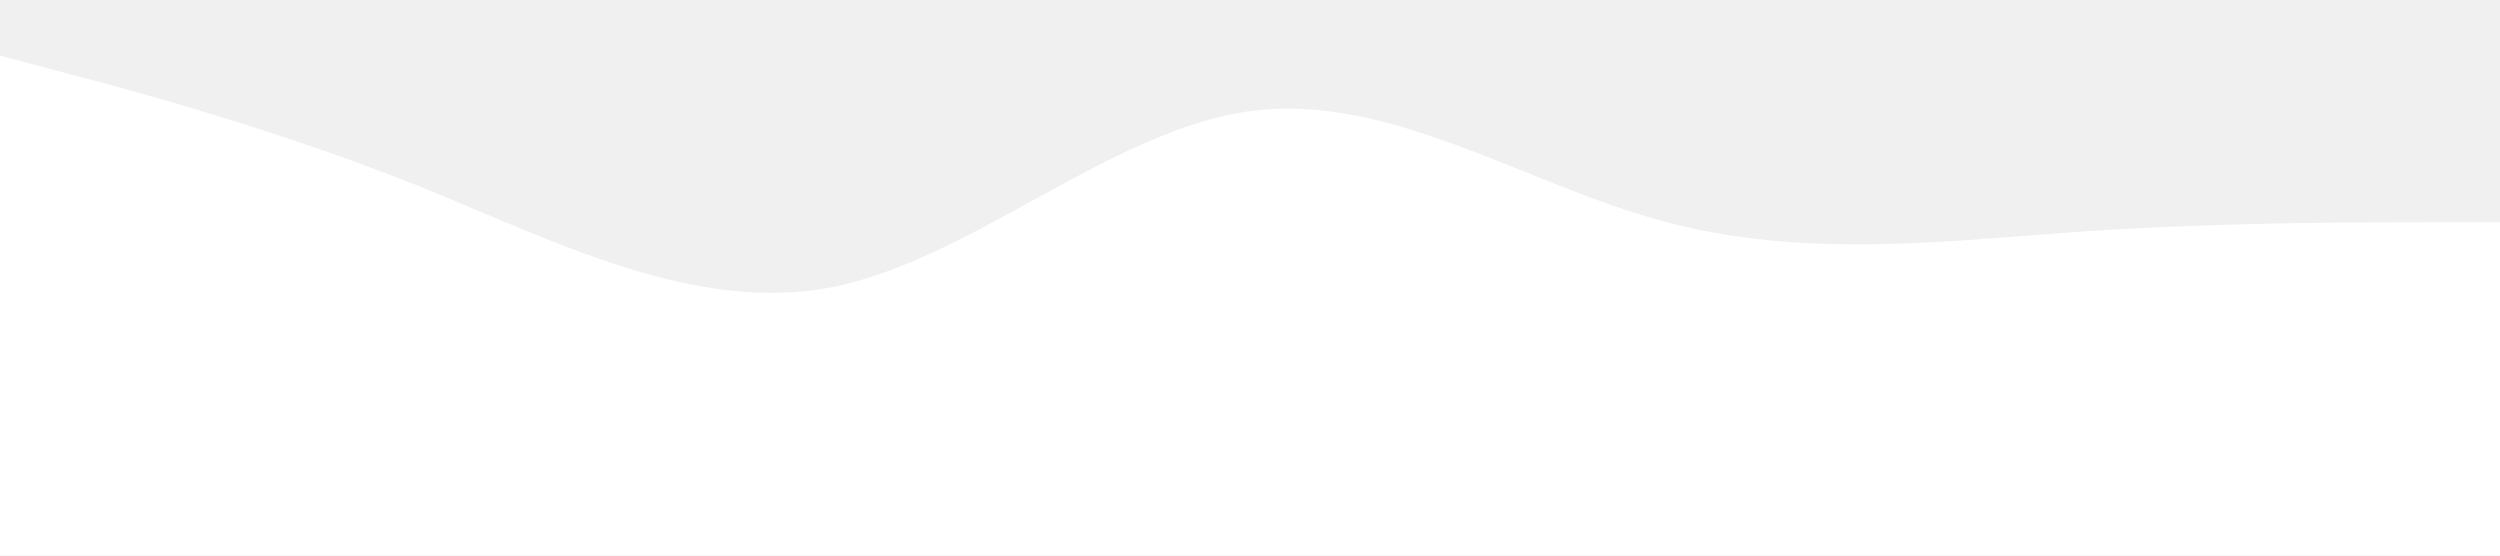
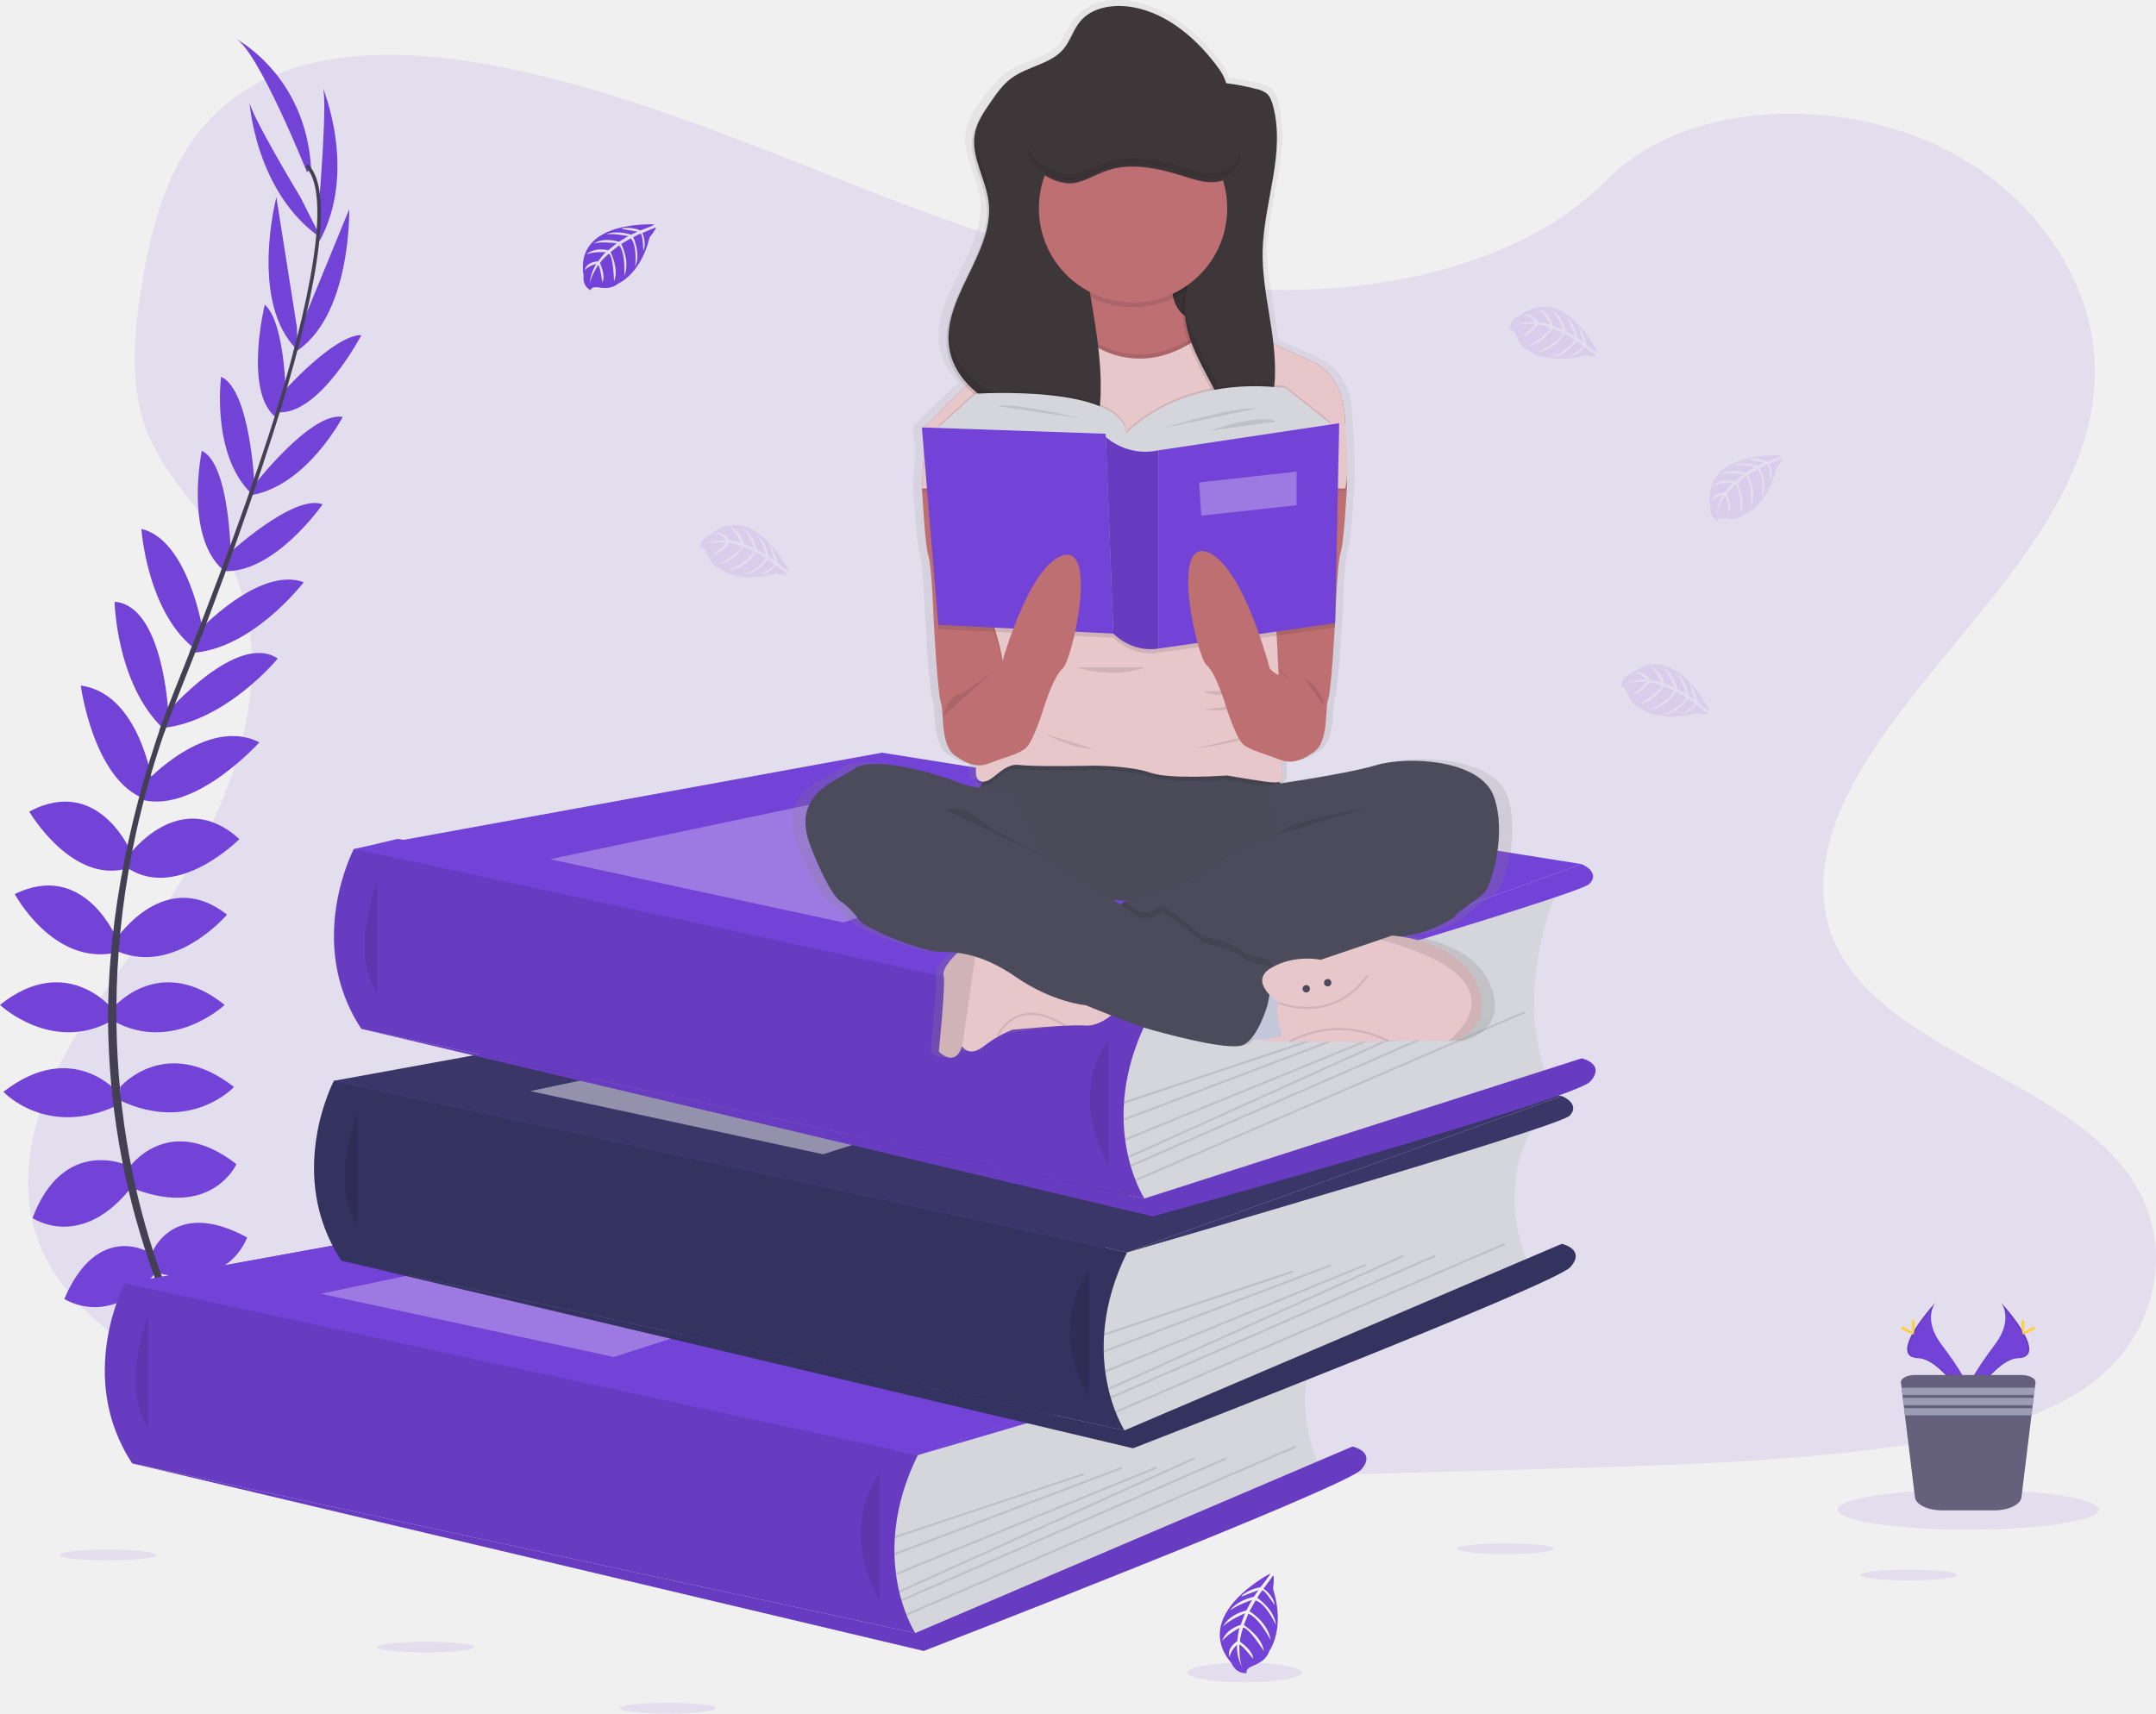
- <svg xmlns="http://www.w3.org/2000/svg" viewBox="0 0 1440 320">
-   <path fill="#fff" fill-opacity="1" d="M0,32L40,42.7C80,53,160,75,240,106.7C320,139,400,181,480,165.3C560,149,640,75,720,64C800,53,880,107,960,128C1040,149,1120,139,1200,133.3C1280,128,1360,128,1400,128L1440,128L1440,320L1400,320C1360,320,1280,320,1200,320C1120,320,1040,320,960,320C880,320,800,320,720,320C640,320,560,320,480,320C400,320,320,320,240,320C160,320,80,320,40,320L0,320Z" />
+ <svg xmlns="http://www.w3.org/2000/svg" id="2cf41747-0c0c-4d70-aad4-093c093adad4" data-name="Layer 1" width="1022.84" height="813.16" viewBox="0 0 1022.84 813.16">
+   <defs>
+     <linearGradient id="3cf802be-0480-4c68-848a-073112220499" x1="635.22" y1="545.34" x2="635.22" y2="43.42" gradientUnits="userSpaceOnUse">
+       <stop offset="0" stop-color="gray" stop-opacity="0.25" />
+       <stop offset="0.54" stop-color="gray" stop-opacity="0.12" />
+       <stop offset="1" stop-color="gray" stop-opacity="0.1" />
+     </linearGradient>
+   </defs>
+   <path d="M688.44,180.84c-64.72-2.25-126.37-23.14-185.23-46S386.05,86.65,322.88,74.54c-40.63-7.79-87.1-8.89-119.83,12.89-31.51,21-41.69,57.15-47.16,90.73-4.12,25.26-6.54,51.84,4.75,75.49,7.83,16.42,21.74,30.22,31.35,46,33.47,54.72,9.82,122.2-26.45,175.63-17,25.07-36.75,49-49.87,75.66s-19.2,57.25-7.72,84.47c11.39,27,38.52,47.24,67.9,61.49,59.69,28.95,130,37.23,198.61,41.92,151.83,10.39,304.46,5.89,456.69,1.39,56.34-1.67,112.92-3.36,168.34-12.07,30.78-4.84,62.55-12.51,84.9-31.05,28.36-23.53,35.39-63.38,16.39-92.88-31.89-49.49-120-61.78-142.32-114.9-12.26-29.23.34-61.79,18.16-88.91,38.24-58.16,102.33-109.19,105.71-175.67,2.32-45.67-28.5-91.39-76.14-113C956.26,89,887,91.88,850.18,129.37,812.24,168,745.58,182.82,688.44,180.84Z" transform="translate(-88.58 -43.42)" fill="#7342d6" opacity="0.1" />
+   <polygon points="435.45 690.5 93.17 688.83 59.16 609.06 179.42 600.33 158.46 512.87 396.32 482.04 168.55 402.86 188.67 398.08 554.92 457.83 534.75 594.32 505.92 669.33 435.45 690.5" fill="#7342d6" />
+   <path d="M187,698.84s21-3.36,33.6,11.48c0,0-9.24,7.28-29.12-2.8Z" transform="translate(-88.58 -43.42)" fill="#7342d6" />
+   <path d="M184.8,698.51S171.4,715,178,733.36c0,0,10.92-4.37,12.11-26.63Z" transform="translate(-88.58 -43.42)" fill="#7342d6" />
+   <path d="M172.76,671.4s8.4-15.41,42,6.16c0,0-4.48,10.36-19.32,9.52S176.68,679.52,172.76,671.4Z" transform="translate(-88.58 -43.42)" fill="#7342d6" />
+   <path d="M170.59,670.29s-17.43-2-19.12,37.9c0,0,11.05,2.29,18.9-10.33S175,678.16,170.59,670.29Z" transform="translate(-88.58 -43.42)" fill="#7342d6" />
+   <path d="M160.44,638.46s9.8-27.16,45.36-7.84c0,0-8.12,24.92-41.72,17.08Z" transform="translate(-88.58 -43.42)" fill="#7342d6" />
+   <path d="M149.52,597.86s18.48-27.44,51.24-2c0,0-11.48,25.76-48.44,11.76Z" transform="translate(-88.58 -43.42)" fill="#7342d6" />
+   <path d="M145.6,559.22s21.56-25.21,54,0c0,0-20.44,22.12-54,6.44Z" transform="translate(-88.58 -43.42)" fill="#7342d6" />
+   <path d="M142.24,521.69s21.84-26.32,52.92-1.4c0,0-24.64,23.24-52.92,7.56Z" transform="translate(-88.58 -43.42)" fill="#7342d6" />
+   <path d="M144.2,488.37s23-33.88,52.08-10.92c0,0-24.64,29.12-52.08,17.36Z" transform="translate(-88.58 -43.42)" fill="#7342d6" />
+   <path d="M149.52,449.45s24.36-33.6,52.64-7.84c0,0-28.84,29.12-52.64,14Z" transform="translate(-88.58 -43.42)" fill="#7342d6" />
+   <path d="M157.64,414.66s28.84-31.58,54-19c0,0-30.05,33.54-55.26,27.38Z" transform="translate(-88.58 -43.42)" fill="#7342d6" />
+   <path d="M167.72,381.68S201,343,220.36,355.92c0,0-24.52,30-55,33Z" transform="translate(-88.58 -43.42)" fill="#7342d6" />
+   <path d="M182.27,343.43s29.13-31.58,50.41-23.74c0,0-24.92,32.76-54.32,33.6Z" transform="translate(-88.58 -43.42)" fill="#7342d6" />
+   <path d="M195.44,307.65s32.2-30.24,46.2-24.92c0,0-23.24,33.6-47.6,31.64Z" transform="translate(-88.58 -43.42)" fill="#7342d6" />
+   <path d="M208.32,274.61s27.72-36.13,42.85-33.33c0,0-16.81,32.21-42.85,37Z" transform="translate(-88.58 -43.42)" fill="#7342d6" />
+   <path d="M222.3,230.06s24.5-27.69,37.74-27.63c0,0-19.34,37-38.75,36.66Z" transform="translate(-88.58 -43.42)" fill="#7342d6" />
+   <path d="M230.58,200.4l23.67-57.68s1.18,52.14-26.68,68.38Z" transform="translate(-88.58 -43.42)" fill="#7342d6" />
+   <path d="M240.19,136.79s3.92-48.17,1.4-52.09c0,0,16.92,40.05-1.56,73.37Z" transform="translate(-88.58 -43.42)" fill="#7342d6" />
+   <path d="M159.52,637.82s-24.54-15.21-40.43,22c0,0,21.84,14.5,43.32-12.51Z" transform="translate(-88.58 -43.42)" fill="#7342d6" />
+   <path d="M148.73,596.31s-30.1-13.73-44.7,25.12c0,0,23.25,16,47.44-15.3Z" transform="translate(-88.58 -43.42)" fill="#7342d6" />
+   <path d="M144.2,561.53s-21.56-25.21-54,0c0,0,20.44,22.12,54,6.44Z" transform="translate(-88.58 -43.42)" fill="#7342d6" />
+   <path d="M141.5,521.69s-21.84-26.32-52.92-1.4c0,0,24.64,23.24,52.92,7.56Z" transform="translate(-88.58 -43.42)" fill="#7342d6" />
+   <path d="M144.2,489.33s-15.32-37.95-48.62-21.63c0,0,18,33.65,47.26,27.93Z" transform="translate(-88.58 -43.42)" fill="#7342d6" />
+   <path d="M151.45,449.26s-15.23-38.61-49-20.71c0,0,20.68,35.39,47.5,26.67Z" transform="translate(-88.58 -43.42)" fill="#7342d6" />
+   <path d="M160.89,414.85s-6-42.33-34-46.12c0,0,5.94,44.64,30.23,53.75Z" transform="translate(-88.58 -43.42)" fill="#7342d6" />
+   <path d="M168.43,381.76s-2.34-51-25.49-52.78c0,0,.78,38.71,22.88,60Z" transform="translate(-88.58 -43.42)" fill="#7342d6" />
+   <path d="M184.67,342s-6.9-42.41-29-47.59c0,0,2.74,41.07,26.81,58Z" transform="translate(-88.58 -43.42)" fill="#7342d6" />
+   <path d="M198.06,308s-.23-44.18-13.73-50.67c0,0-8.37,40,9.82,56.31Z" transform="translate(-88.58 -43.42)" fill="#7342d6" />
+   <path d="M209.35,274.11s-1.89-45.49-15.87-51.9c0,0-4.78,36,13.78,54.88Z" transform="translate(-88.58 -43.42)" fill="#7342d6" />
+   <path d="M224.25,233.69s-.08-37-10.06-45.68c0,0-9.92,40.53,4.85,53.12Z" transform="translate(-88.58 -43.42)" fill="#7342d6" />
+   <path d="M229.41,198.58,219.7,137s-13.19,50.46,10.17,72.7Z" transform="translate(-88.58 -43.42)" fill="#7342d6" />
+   <path d="M231.3,137.37s-24.92-41.4-24.41-46c0,0,2.65,43.39,34,65Z" transform="translate(-88.58 -43.42)" fill="#7342d6" />
+   <path d="M234.22,125.14s-23.52-58.8-34.16-63.56c0,0,33.6,17.08,36.12,61.88Z" transform="translate(-88.58 -43.42)" fill="#7342d6" />
+   <path d="M221.17,239.44l-1.61-.49c19.85-64.73,24.8-106,13.95-116.35l1.15-1.22C246.17,132.3,241.5,173.12,221.17,239.44Z" transform="translate(-88.58 -43.42)" fill="#444053" />
+   <path d="M166.51,391l-2.38-.85c2.11-5.93,4.38-11.95,6.76-17.88,20.72-51.64,38.36-99.68,49.67-136.56l2.07-1c-11.33,36.95-28.66,86.83-49.4,138.54C170.86,379.07,168.6,385.06,166.51,391Z" transform="translate(-88.58 -43.42)" fill="#444053" />
+   <path d="M216.59,747.28c-.32-.35-32.49-36.58-54.92-98.43A364.18,364.18,0,0,1,140,536.07c-1.54-48.13,8.56-101.87,25.86-150.69l1.88,2.2c-38.84,109.57-23.41,203.46-2.94,260,22.19,61.29,54,97.12,54.31,97.48Z" transform="translate(-88.58 -43.42)" fill="#444053" />
+   <path d="M719.31,670.36s-22.67,27.67-4.67,69.5l-181,78.5L516.27,822l-8-35,5.35-44.17V718.69Z" transform="translate(-88.58 -43.42)" fill="#d5d6db" />
+   <polygon points="59.16 609.06 309.68 563.39 641.63 616.27 435.45 690.5 59.16 609.06" fill="#7342d6" />
+   <polygon points="59.16 609.06 309.68 563.39 641.63 616.27 435.45 690.5 59.16 609.06" fill="#7342d6" />
+   <path d="M147.74,652.47s-23.43,44.39,3.57,85.39l371.5,80.5S499.75,783,524,733.92Z" transform="translate(-88.58 -43.42)" fill="#7342d6" />
+   <path d="M147.74,652.47s-23.43,44.39,3.57,85.39l371.5,80.5S499.75,783,524,733.92Z" transform="translate(-88.58 -43.42)" opacity="0.1" />
+   <path d="M158.81,667.86s-13.39,32.48,0,53.5" transform="translate(-88.58 -43.42)" opacity="0.1" />
+   <path d="M522.81,818.36l207.4-88.5s11.6,2.5,4.1,11-207.5,86-207.5,86l-375.5-89Z" transform="translate(-88.58 -43.42)" fill="#7342d6" />
+   <path d="M522.81,818.36l207.4-88.5s11.6,2.5,4.1,11-207.5,86-207.5,86l-375.5-89Z" transform="translate(-88.58 -43.42)" opacity="0.1" />
+   <path d="M505.81,742.86s-20,24,0,60" transform="translate(-88.58 -43.42)" opacity="0.1" />
+   <rect x="510.68" y="757.36" width="94.57" height="1" transform="translate(-299.77 172.15) rotate(-18.45)" opacity="0.1" />
+   <rect x="509.35" y="759.86" width="115.23" height="1" transform="translate(-321.85 207.81) rotate(-20.82)" opacity="0.1" />
+   <rect x="508.7" y="764.61" width="133.56" height="1" transform="translate(-335.51 231.58) rotate(-22.26)" opacity="0.1" />
+   <rect x="508.37" y="766.53" width="153.74" height="1" transform="translate(-352.49 265.59) rotate(-24.31)" opacity="0.1" />
+   <rect x="509.21" y="768.64" width="168.15" height="1" transform="translate(-346.96 258.59) rotate(-23.61)" opacity="0.1" />
+   <rect x="510.33" y="769.26" width="201.22" height="1" transform="translate(-343.72 261.93) rotate(-23.36)" opacity="0.1" />
+   <polygon points="152.23 613.94 328.23 576.94 435.45 597.44 291.23 643.94 152.23 613.94" fill="#fff" opacity="0.3" />
+   <path d="M730.21,659.69s9.1,3.67,3.76,9.34S524,733.92,524,733.92Z" transform="translate(-88.58 -43.42)" fill="#7342d6" />
+   <path d="M818.6,574.18s-22.66,27.66-4.66,69.5l-181,78.5-17.37,3.66-8-35L613,646.68V622.51Z" transform="translate(-88.58 -43.42)" fill="#d5d6db" />
+   <polygon points="158.46 512.87 408.97 467.21 740.93 520.09 534.75 594.32 158.46 512.87" fill="#3a3768" />
+   <path d="M247,556.29s-23.44,44.39,3.56,85.39l371.5,80.5s-23.05-35.39,1.23-84.45Z" transform="translate(-88.58 -43.42)" fill="#3a3768" />
+   <path d="M247,556.29s-23.44,44.39,3.56,85.39l371.5,80.5s-23.05-35.39,1.23-84.45L505.81,612.3Z" transform="translate(-88.58 -43.42)" opacity="0.1" />
+   <path d="M258.1,571.68s-13.38,32.47,0,53.5" transform="translate(-88.58 -43.42)" opacity="0.1" />
+   <path d="M622.1,722.18l207.41-88.5s11.59,2.5,4.09,11-207.5,86-207.5,86l-375.5-89Z" transform="translate(-88.58 -43.42)" fill="#3a3768" />
+   <path d="M622.1,722.18l207.41-88.5s11.59,2.5,4.09,11-207.5,86-207.5,86l-375.5-89Z" transform="translate(-88.58 -43.42)" opacity="0.1" />
+   <path d="M605.1,646.68s-20,24,0,60" transform="translate(-88.58 -43.42)" opacity="0.1" />
+   <rect x="609.97" y="661.18" width="94.57" height="1" transform="translate(-264.22 198.64) rotate(-18.45)" opacity="0.1" />
+   <rect x="608.65" y="663.68" width="115.23" height="1" transform="translate(-281.17 236.83) rotate(-20.82)" opacity="0.1" />
+   <rect x="608" y="668.43" width="133.56" height="1" transform="translate(-291.68 262.02) rotate(-22.26)" opacity="0.1" />
+   <rect x="607.66" y="670.34" width="153.74" height="1" transform="translate(-304.07 297.94) rotate(-24.31)" opacity="0.1" />
+   <rect x="608.51" y="672.45" width="168.15" height="1" transform="translate(-300.13 290.3) rotate(-23.61)" opacity="0.1" />
+   <rect x="609.63" y="673.07" width="201.22" height="1" transform="translate(-297.44 293.41) rotate(-23.36)" opacity="0.1" />
+   <polygon points="251.53 517.76 427.53 480.76 534.75 501.26 390.53 547.76 251.53 517.76" fill="#fff" opacity="0.45" />
+   <path d="M829.51,563.51s9.09,3.67,3.76,9.33-209.94,64.89-209.94,64.89Z" transform="translate(-88.58 -43.42)" fill="#3a3768" />
+   <path d="M828,464.15s-22.67,49.67-4.67,91.5l-181,56.5L625,615.82l-8-35,5.35-44.17V512.48Z" transform="translate(-88.58 -43.42)" fill="#d5d6db" />
+   <polygon points="167.89 402.85 418.41 357.18 750.37 410.06 544.18 484.29 167.89 402.85" fill="#7342d6" />
+   <path d="M256.47,446.26S233,490.65,260,531.65l371.5,80.5s-23.06-35.39,1.22-84.44Z" transform="translate(-88.58 -43.42)" fill="#7342d6" />
+   <path d="M256.47,446.26S233,490.65,260,531.65l371.5,80.5s-23.06-35.39,1.22-84.44Z" transform="translate(-88.58 -43.42)" opacity="0.1" />
+   <path d="M267.54,461.65s-13.39,32.48,0,53.5" transform="translate(-88.58 -43.42)" opacity="0.1" />
+   <path d="M631.54,612.15l207.4-66.5s11.6,2.5,4.1,11-207.5,64-207.5,64l-375.5-89Z" transform="translate(-88.58 -43.42)" fill="#7342d6" />
+   <path d="M631.54,612.15l207.4-66.5s11.6,2.5,4.1,11-207.5,64-207.5,64l-375.5-89Z" transform="translate(-88.58 -43.42)" opacity="0.1" />
+   <path d="M614.54,536.65s-20,24,0,60" transform="translate(-88.58 -43.42)" opacity="0.1" />
+   <rect x="619.41" y="551.15" width="94.57" height="1" transform="translate(-228.91 195.97) rotate(-18.45)" opacity="0.1" />
+   <rect x="618.08" y="553.65" width="115.23" height="1" transform="translate(-241.44 233) rotate(-20.82)" opacity="0.1" />
+   <rect x="617.43" y="558.4" width="133.56" height="1" transform="translate(-249.3 257.4) rotate(-22.26)" opacity="0.1" />
+   <rect x="617.1" y="560.32" width="153.74" height="1" transform="translate(-257.94 292.06) rotate(-24.31)" opacity="0.1" />
+   <rect x="617.95" y="562.43" width="168.15" height="1" transform="translate(-255.27 284.87) rotate(-23.61)" opacity="0.1" />
+   <rect x="619.07" y="563.05" width="201.22" height="1" transform="translate(-253.04 288.14) rotate(-23.36)" opacity="0.1" />
+   <polygon points="260.96 407.73 436.96 370.73 544.18 391.23 399.96 437.73 260.96 407.73" fill="#fff" opacity="0.3" />
+   <path d="M838.94,453.48s9.1,3.67,3.76,9.34-209.94,64.89-209.94,64.89Z" transform="translate(-88.58 -43.42)" fill="#7342d6" />
+   <path d="M399,149.92s-38-2.29-33.56,24.37c0,0-.89,4.71,3.38,6.85,0,0,.07-2,3.9-1.31a17.05,17.05,0,0,0,4.14.2,8.62,8.62,0,0,0,5.05-2.08h0s10.69-4.42,14.85-21.9c0,0,3.08-3.81,3-4.79L393.32,154s2.19,4.63.47,8.48c0,0-.21-8.31-1.45-8.12-.25,0-3.33,1.61-3.33,1.61s3.77,8.07.92,13.93c0,0,1.08-9.94-2.1-13.35l-4.52,2.64s4.41,8.33,1.42,15.13c0,0,.77-10.43-2.37-14.49l-4.1,3.2s4.15,8.21,1.62,13.85c0,0-.33-12.14-2.5-13.06,0,0-3.59,3.16-4.13,4.46,0,0,2.84,6,1.07,9.11,0,0-1.07-8.09-2-8.13,0,0-3.57,5.36-3.94,9a19.46,19.46,0,0,1,3.07-9.54,10.71,10.71,0,0,0-5.46,2.83s.55-3.79,6.35-4.12c0,0,2.95-4.07,3.74-4.31,0,0-5.77-.49-9.26,1.06,0,0,3.08-3.57,10.31-2l4-3.3s-7.58-1-10.8.11c0,0,3.71-3.16,11.89-.86l4.41-2.63s-6.47-1.39-10.32-.89c0,0,4.06-2.19,11.61.18l3.14-1.41s-4.73-.93-6.12-1.08-1.46-.53-1.46-.53a16.51,16.51,0,0,1,8.9,1S399.13,150.34,399,149.92Z" transform="translate(-88.58 -43.42)" fill="#7342d6" />
+   <path d="M933.6,259.5s-38-2.29-33.56,24.37c0,0-.89,4.71,3.38,6.85,0,0,.07-2,3.9-1.31a17.62,17.62,0,0,0,4.14.2,8.59,8.59,0,0,0,5-2.08h0s10.7-4.42,14.85-21.9c0,0,3.08-3.81,3-4.79l-6.42,2.74s2.19,4.63.47,8.48c0,0-.21-8.31-1.44-8.12-.25,0-3.34,1.61-3.34,1.61s3.77,8.07.93,13.93c0,0,1.08-9.94-2.11-13.35l-4.52,2.64s4.41,8.33,1.42,15.13c0,0,.77-10.43-2.37-14.49l-4.09,3.2s4.14,8.21,1.61,13.85c0,0-.33-12.14-2.5-13.06,0,0-3.58,3.16-4.13,4.46,0,0,2.84,6,1.08,9.11,0,0-1.08-8.09-2-8.13,0,0-3.57,5.36-3.94,9a19.4,19.4,0,0,1,3.08-9.54,10.76,10.76,0,0,0-5.47,2.83s.56-3.79,6.35-4.12c0,0,2.95-4.07,3.74-4.32,0,0-5.76-.48-9.26,1.07,0,0,3.08-3.57,10.31-2l4-3.3s-7.59-1-10.8.11c0,0,3.7-3.16,11.89-.86l4.4-2.63s-6.47-1.39-10.32-.89c0,0,4.06-2.19,11.61.18l3.15-1.41s-4.74-.93-6.13-1.08-1.46-.53-1.46-.53a16.39,16.39,0,0,1,8.9,1S933.72,259.92,933.6,259.5Z" transform="translate(-88.58 -43.42)" fill="#7342d6" opacity="0.1" />
+   <path d="M463,314.62s-16.56-34.33-37.64-17.41c0,0-4.55,1.52-4.33,6.29,0,0,1.75-.91,3,2.77a17.72,17.72,0,0,0,1.84,3.7,8.63,8.63,0,0,0,4.29,3.4h0s9.07,7.18,26.36,2.28c0,0,4.83.83,5.62.25l-5.52-4.27s-3,4.17-7.18,4.54c0,0,7.16-4.23,6.39-5.21-.16-.2-3-2.13-3-2.13s-5.21,7.23-11.71,7.6c0,0,9.2-3.9,10.62-8.35l-4.5-2.66s-5.13,7.92-12.52,8.62c0,0,9.48-4.41,11.49-9.13l-4.78-2s-5.15,7.62-11.31,8.17c0,0,10.44-6.21,10.18-8.56,0,0-4.51-1.58-5.91-1.43,0,0-3.82,5.39-7.42,5.39,0,0,6.53-4.89,6.13-5.68,0,0-6.42-.5-9.8,1a19.47,19.47,0,0,1,9.83-2,10.77,10.77,0,0,0-5.14-3.39s3.58-1.36,6.69,3.53c0,0,5,.59,5.59,1.16,0,0-2.39-5.26-5.44-7.55,0,0,4.62.93,6.73,8l4.85,1.92s-2.79-7.12-5.36-9.37c0,0,4.56,1.69,6.55,10l4.44,2.56s-1.93-6.33-4.25-9.44c0,0,3.89,2.48,5.5,10.22l2.77,2.06s-1.5-4.59-2-5.87-.25-1.54-.25-1.54a16.41,16.41,0,0,1,3.48,8.25S462.64,314.92,463,314.62Z" transform="translate(-88.58 -43.42)" fill="#7342d6" opacity="0.1" />
+   <path d="M846.78,211s-16.55-34.33-37.64-17.41c0,0-4.54,1.52-4.33,6.29,0,0,1.76-.9,3,2.77a17.34,17.34,0,0,0,1.85,3.71,8.58,8.58,0,0,0,4.28,3.39h0s9.08,7.18,26.36,2.29c0,0,4.83.82,5.63.24L840.44,208s-3,4.18-7.17,4.55c0,0,7.15-4.24,6.38-5.22-.16-.2-3-2.13-3-2.13s-5.2,7.23-11.71,7.6c0,0,9.21-3.9,10.63-8.34L831,201.82s-5.12,7.91-12.52,8.62c0,0,9.48-4.42,11.5-9.14l-4.79-2s-5.15,7.63-11.3,8.17c0,0,10.43-6.21,10.17-8.55,0,0-4.5-1.59-5.9-1.43,0,0-3.82,5.38-7.43,5.38,0,0,6.54-4.89,6.14-5.68,0,0-6.42-.5-9.81,1a19.46,19.46,0,0,1,9.83-2,10.71,10.71,0,0,0-5.13-3.39s3.58-1.36,6.69,3.53c0,0,5,.6,5.59,1.17,0,0-2.39-5.27-5.45-7.56,0,0,4.62.94,6.73,8.05l4.86,1.92s-2.79-7.13-5.36-9.38c0,0,4.56,1.69,6.54,10l4.45,2.56s-1.94-6.32-4.26-9.44c0,0,3.9,2.48,5.5,10.22l2.77,2.06s-1.49-4.59-2-5.87-.25-1.53-.25-1.53a16.45,16.45,0,0,1,3.47,8.25S846.47,211.32,846.78,211Z" transform="translate(-88.58 -43.42)" fill="#7342d6" opacity="0.1" />
+   <path d="M899.67,380.81S883.12,346.47,862,363.39c0,0-4.54,1.52-4.33,6.29,0,0,1.76-.9,3,2.77a17.33,17.33,0,0,0,1.84,3.71,8.58,8.58,0,0,0,4.28,3.39h0s9.08,7.19,26.37,2.29c0,0,4.82.83,5.62.24l-5.52-4.27s-3,4.18-7.18,4.55c0,0,7.15-4.24,6.38-5.22-.16-.2-3-2.13-3-2.13s-5.2,7.23-11.71,7.61c0,0,9.21-3.91,10.63-8.35l-4.51-2.66s-5.12,7.92-12.52,8.62c0,0,9.48-4.42,11.5-9.14l-4.79-2s-5.15,7.62-11.3,8.17c0,0,10.44-6.21,10.18-8.56,0,0-4.51-1.59-5.91-1.43,0,0-3.82,5.38-7.43,5.38,0,0,6.54-4.89,6.14-5.68,0,0-6.42-.5-9.81,1a19.52,19.52,0,0,1,9.84-2,10.69,10.69,0,0,0-5.14-3.39s3.58-1.37,6.69,3.53c0,0,5,.59,5.59,1.16,0,0-2.39-5.26-5.44-7.56,0,0,4.62.94,6.73,8.05l4.85,1.92s-2.79-7.13-5.36-9.37c0,0,4.56,1.68,6.54,10l4.45,2.55s-1.94-6.32-4.26-9.44c0,0,3.9,2.48,5.51,10.23l2.77,2s-1.5-4.59-2-5.87-.25-1.53-.25-1.53a16.35,16.35,0,0,1,3.47,8.25S899.36,381.11,899.67,380.81Z" transform="translate(-88.58 -43.42)" fill="#7342d6" opacity="0.1" />
+   <ellipse cx="201.95" cy="781.59" rx="22.99" ry="2.57" fill="#7342d6" opacity="0.1" />
+   <ellipse cx="51.24" cy="737.91" rx="22.99" ry="2.57" fill="#7342d6" opacity="0.1" />
+   <ellipse cx="316.83" cy="810.6" rx="22.99" ry="2.57" fill="#7342d6" opacity="0.1" />
+   <ellipse cx="905.53" cy="747.41" rx="22.99" ry="2.57" fill="#7342d6" opacity="0.1" />
+   <ellipse cx="714.22" cy="734.94" rx="22.99" ry="2.57" fill="#7342d6" opacity="0.1" />
+   <ellipse cx="590.46" cy="793.66" rx="27.19" ry="4.67" fill="#7342d6" opacity="0.1" />
+   <path d="M691.17,790.14s-37.86,19.56-18.3,42.6c0,0,1.84,5,7.16,4.65,0,0-1.06-1.94,3-3.49a19.51,19.51,0,0,0,4.09-2.17,9.61,9.61,0,0,0,3.66-4.89h0s7.74-10.36,1.74-29.53c0,0,.78-5.42.1-6.3l-4.6,6.31s4.75,3.19,5.3,7.88c0,0-5-7.87-6-7-.22.18-2.28,3.45-2.28,3.45s8.24,5.59,8.85,12.85c0,0-4.64-10.17-9.65-11.62L681.37,808s9,5.48,10,13.72c0,0-5.23-10.45-10.57-12.56l-2.11,5.41s8.68,5.52,9.48,12.38c0,0-7.26-11.47-9.87-11.11,0,0-1.64,5.08-1.42,6.65,0,0,6.13,4.1,6.24,8.13,0,0-5.66-7.15-6.53-6.68,0,0-.36,7.19,1.38,10.93,0,0-3-5.34-2.51-10.93a12,12,0,0,0-3.63,5.84s-1.63-3.95,3.74-7.59c0,0,.51-5.59,1.13-6.28,0,0-5.81,2.84-8.28,6.32,0,0,.91-5.19,8.79-7.77l2-5.48s-7.88,3.34-10.31,6.28c0,0,1.75-5.15,10.93-7.62l2.72-5s-7,2.36-10.42,5c0,0,2.65-4.43,11.26-6.47l2.21-3.15s-5.08,1.81-6.5,2.46-1.7.33-1.7.33a18.39,18.39,0,0,1,9.11-4.14S691.52,790.48,691.17,790.14Z" transform="translate(-88.58 -43.42)" fill="#7342d6" />
+   <path d="M803.54,420.71C797,402.94,761,401.27,745.38,405.8c-11.1,3.23-34.5,6.87-47,8.7l-.81-.77c1.62-.48,1.66-1.66,1.46-3.41a53.37,53.37,0,0,1,.1-6.92c7.66,2.38,14.48-3.25,14.48-3.25h0c9-4,6.58-21.12,8.3-25.8,1.29-3.5,2.68-24.12,3.3-34.4l.13,0,.07-3.45c.09-1.49.13-2.36.13-2.36s.88-25.14,2.6-30.23c1.6-4.68,2.9-28.26,3.1-32,0-.32,0-.49,0-.49l-.13-2.18c.09-1.59.13-3.36.12-5.22,0-8.55-.89-19.32-1-21.06,0-.25,0-.55,0-.91.07-3.65-.39-21.93-15.94-28.84-5.73-2.56-12.62-5.61-19.29-8.58-1.72-14.85-5.65-29.62-5.31-44.58,0-2.25.2-4.5.42-6.74,0,.65-.07,1.31-.08,2,0,1.45,0,2.91,0,4.36.59-18.71,7.66-37.52,7-55.83-.06,1.79-.19,3.59-.36,5.39a58.13,58.13,0,0,0-1.92-18.39c-.6-2.11-1.41-4.29-3.14-5.7a12.93,12.93,0,0,0-5.48-2.17,110.21,110.21,0,0,0-14.39-2.68A22.22,22.22,0,0,0,668.5,74c-10.14-13.92-25.16-27-42.92-30-8.91-1.5-19.16-.25-25.22,6.12a18.92,18.92,0,0,0-1.78,1.8c-3.26,3.89-4.66,9-8,12.88-.22.26-.47.5-.71.75-6.54,5.85-16.73,7.07-24,12.32A28.81,28.81,0,0,0,562.28,81a60.88,60.88,0,0,0-7.84,9.53c-3.27,4.6-6.63,9.39-7.67,14.88-2.09,11,5.4,21.43,6.79,32.5,3.1,24.77-24.31,46.75-19.12,71.19a32.6,32.6,0,0,0,8.82,15.83C532.57,234.61,523.47,244,523.47,244l0,.56-1.69,0,.17,2h-.17l.93,10.85-.93,15.8s0,.17,0,.49v.08l0,.43s0,.17,0,.49h.06c.31,5.79,1.54,26.61,3,31,1.72,5.09,2.59,30.23,2.59,30.23s1.9,35.53,3.64,40.23-.73,21.77,8.3,25.8h0a19,19,0,0,0,9.07,3.76c-.46,3.74-.17,6.45,1.32,7.3a4.36,4.36,0,0,0,2.1.6,22.29,22.29,0,0,0-1.63,2.85A42.36,42.36,0,0,1,539.75,414c-9.7-4-41.89-13-51.24-6.67s-31.85,12.07-21.46,37.55S482.28,471,482.28,471a37,37,0,0,1,8.31,8.35c3.12,4.69,32.19,15.42,39.46,15.42a71.19,71.19,0,0,1,9.25.46s-7.89,6.92-6.84,10.94-2.4,36.2-2.4,36.2,8,8.06,11.42-2.51l.12.16c.64.87,4.1,4.8,10.61-.16a59.48,59.48,0,0,1,8.46-5.36l31.52-4.46a89.24,89.24,0,0,1,9.87-.07c5,.41,9.91-2.55,13-4.84,6.53,2.48,13.87,5.19,17.36,6.18,7.08,2,39.62,10.73,47.23,8a10.57,10.57,0,0,0,4.1-2.92l7.26.23-3.4.68s6.62.11,15.62.23l-.38.22,11.29-.1c16.52.15,35.08.2,37.52-.35,3.82-.85,23.67-.25,29.52,0l1.63,0s21.81-4.35,12.81-26.48c-6.92-17-28.19-21.94-37.63-23.3,2.66-.53,4.95-.94,6.47-1.18,6.59-1,19.39-7,20.43-9.05s11.77-8,14.54-11.39S810.11,438.48,803.54,420.71ZM622.89,470.44l-1.07.35-.72.24-1.38,1.36c-1.1-.74-2.28-1.52-3.51-2.32C618.38,470.2,620.61,470.33,622.89,470.44Zm95.31,28.18h0Z" transform="translate(-88.58 -43.42)" fill="url(#3cf802be-0480-4c68-848a-073112220499)" />
+   <path d="M686.65,365s15.3,40,24,36,6.34-21,8-25.66,3.5-40,3.5-40,.84-25,2.5-30.06c1.54-4.65,2.79-28.1,3-31.79,0-.32,0-.49,0-.49L726,244l-9.34-2.33-21.66,8-3,17.13-1.17,6.69-.5,2.85Z" transform="translate(-88.58 -43.42)" fill="#be6f72" />
+   <path d="M691.69,358.3s14.6,11.95,19,13,7.1,10.37,7.1,10.37" transform="translate(-88.58 -43.42)" opacity="0.1" />
+   <path d="M567,366.75s-15.3,40-24,36-6.34-21-8-25.66-3.5-40-3.5-40-.84-25-2.5-30.06c-1.54-4.65-2.79-28.1-3-31.79,0-.32,0-.49,0-.49l1.66-29,9.34-2.33,21.66,8,3,17.13,1.17,6.69.5,2.85Z" transform="translate(-88.58 -43.42)" fill="#be6f72" />
+   <rect x="543.9" y="109.27" width="34.15" height="53.23" fill="#3e373a" />
+   <rect x="543.9" y="109.27" width="34.15" height="53.23" opacity="0.1" />
+   <path d="M561,406.59s-11.67,12.83-7.34,15.16,32.34,46,32.34,46,92,11.33,109.35-5.67,17-47.37,17-47.37-13.94,3-15.46,1.37-9.87-9.49-9.87-9.49S569,399.43,561,406.59Z" transform="translate(-88.58 -43.42)" fill="#4b4b5b" />
+   <path d="M561,406.59s-11.67,12.83-7.34,15.16,32.34,46,32.34,46,92,11.33,109.35-5.67,17-47.37,17-47.37-13.94,3-15.46,1.37-9.87-9.49-9.87-9.49S569,399.43,561,406.59Z" transform="translate(-88.58 -43.42)" opacity="0.02" />
+   <path d="M726.62,244.42l-30,24-9.07.66-3.33.24-55.93,4.1-58-4.24-8.63-.63-11-.8-23-22s16.28-17.44,30.54-29.21c5.62-4.65,10.93-8.41,14.8-9.89l.66-.23A16.46,16.46,0,0,0,580,202c11.26-11.61,21.67-40.26,21.67-40.26s49.67-25.66,43.67,8,22.33,25.34,22.33,25.34l9.34,4.26,3.69,1.69,9.41,4.31,21.23,9.74C728,222.75,726.62,244.42,726.62,244.42Z" transform="translate(-88.58 -43.42)" fill="#be6f72" />
+   <circle cx="537.38" cy="101.06" r="44.67" opacity="0.1" />
+   <path d="M726.69,276.24H526c0-.32,0-.49,0-.49l1.66-29s16.28-17.44,30.54-29.21l126-5,5.86-6.18,21.23,9.74c16.67,7.66,15.33,29.33,15.33,29.33S728.9,270.54,726.69,276.24Z" transform="translate(-88.58 -43.42)" opacity="0.1" />
+   <path d="M726.69,275.24H526c0-.32,0-.49,0-.49l1.66-29s16.28-17.44,30.54-29.21l126-5,5.86-6.18,21.23,9.74c16.67,7.66,15.33,29.33,15.33,29.33S728.9,269.54,726.69,275.24Z" transform="translate(-88.58 -43.42)" fill="#e7c7ca" />
+   <path d="M593.79,193.92s31.66,40.34,73.83-.83,4.67,91.83,4.67,91.83l-91,10.8Z" transform="translate(-88.58 -43.42)" opacity="0.1" />
+   <path d="M593.79,195.92s31.66,40.34,73.83-.83,4.67,91.83,4.67,91.83l-91,10.8Z" transform="translate(-88.58 -43.42)" fill="#e7c7ca" />
+   <path d="M680.65,203,684,254.09l3.59,17,2.74,13s7,100,5,105,1,9,1.42,11.66-.42,9.34-.09,12.34,0,4.33-7.66,3.26-18.34-2.93-18.34-2.93-27,2-36.33-1.33-27-3.34-27-3.34-26.67.67-35.33-.33-13.34,10.67-19,7.33,6.66-35.66,10.66-45-5.33-33-5.33-33l12-66.57L573,256.09V208.65l.66-.23A16.46,16.46,0,0,0,580,204l3,47.74,94,3.34V201.35" transform="translate(-88.58 -43.42)" opacity="0.1" />
+   <path d="M680.65,201,684,252.09l3.59,17,2.74,13s7,100,5,105,1,9,1.42,11.66-.42,9.34-.09,12.34,0,4.33-7.66,3.26-18.34-2.93-18.34-2.93-27,2-36.33-1.33-27-3.34-27-3.34-26.67.67-35.33-.33-13.34,10.67-19,7.33,6.66-35.66,10.66-45-5.33-33-5.33-33l12-66.57L573,254.09V206.65l.66-.23A16.46,16.46,0,0,0,580,202l3,47.74,94,3.34V199.35" transform="translate(-88.58 -43.42)" fill="#e7c7ca" />
+   <path d="M691.46,94.38c-.57-2.09-1.36-4.26-3-5.66a12.28,12.28,0,0,0-5.28-2.16A104.32,104.32,0,0,0,669.3,83.9a22.22,22.22,0,0,0-3-6.23C656.5,63.83,642,50.78,624.94,47.83c-8.93-1.55-19.28-.16-25,6.88-3.14,3.87-4.49,9-7.66,12.8-6.11,7.38-17.14,8.29-24.84,14-4.11,3-7.09,7.35-10,11.57-3.15,4.57-6.39,9.33-7.39,14.79-2,10.91,5.21,21.31,6.54,32.32,3,24.63-23.4,46.48-18.41,70.78,2.91,14.17,16,24.15,29.54,29.21,4.77,1.79,10.22,3.57,12.45,8.15,1,2,1.17,4.31,2.11,6.33,3.16,6.74,13.55,7,19.13,2.09s7.34-12.85,8-20.26c2.68-32.36-10.28-64.33-8.77-96.77.45-9.81,3.21-20.94,12-25.38,11.83-6,26.06,4,39.08,2.09a77.53,77.53,0,0,1,3.74,47.31c-2.07,8.63-5.65,17-5.91,25.9-.39,13.55,6.92,25.93,13.24,37.91a20.17,20.17,0,0,1,2.67,7.31,17.62,17.62,0,0,1-1.43,7.65c-3.57,9.61-9.73,18.53-10.43,28.76a4.65,4.65,0,0,0,.75,3.42,4.3,4.3,0,0,0,2.58,1.16c10.8,1.85,20.14-7.72,25.41-17.33A81.24,81.24,0,0,0,692.36,224c1.09-20.36-6.21-40.39-5.76-60.77C687.12,140.06,697.59,116.73,691.46,94.38Z" transform="translate(-88.58 -43.42)" opacity="0.1" />
+   <path d="M692.46,93.38c-.57-2.09-1.36-4.26-3-5.66a12.28,12.28,0,0,0-5.28-2.16A104.32,104.32,0,0,0,670.3,82.9a22.22,22.22,0,0,0-3-6.23C657.5,62.83,643,49.78,625.94,46.83c-8.93-1.55-19.28-.16-25,6.88-3.14,3.87-4.49,9-7.66,12.8-6.11,7.38-17.14,8.29-24.84,14-4.11,3-7.09,7.35-10,11.57-3.15,4.57-6.39,9.33-7.39,14.79-2,10.91,5.21,21.31,6.54,32.32,3,24.63-23.4,46.48-18.41,70.78,2.91,14.17,16,24.15,29.54,29.21,4.77,1.79,10.22,3.57,12.45,8.15,1,2,1.17,4.31,2.11,6.33,3.16,6.74,13.55,7,19.13,2.09s7.34-12.85,8-20.26c2.68-32.36-10.28-64.33-8.77-96.77.45-9.81,3.21-20.94,12-25.38,11.83-6,26.06,4,39.08,2.09a77.53,77.53,0,0,1,3.74,47.31c-2.07,8.63-5.65,17-5.91,25.9-.39,13.55,6.92,25.93,13.24,37.91a20.17,20.17,0,0,1,2.67,7.31,17.62,17.62,0,0,1-1.43,7.65c-3.57,9.61-9.73,18.53-10.43,28.76a4.65,4.65,0,0,0,.75,3.42,4.3,4.3,0,0,0,2.58,1.16c10.8,1.85,20.14-7.72,25.41-17.33A81.24,81.24,0,0,0,693.36,223c1.09-20.36-6.21-40.39-5.76-60.77C688.12,139.06,698.59,115.73,692.46,93.38Z" transform="translate(-88.58 -43.42)" fill="#3e373a" />
+   <polygon points="581.79 492.73 621.46 494 615.77 464.58 585.38 467.47 581.79 492.73" fill="#c3c7d9" />
+   <path d="M793.29,466.42c-2.67,3.33-13,9.33-14,11.33s-13.33,8-19.67,9-26.33,5.34-30,7.67c-2.63,1.68-23.74,7-37.61,9.95a106.75,106.75,0,0,1-11.39,2.05c-6,.33-71.66-22-71.66-22l12.66-13,.7-.24c3.58-1.21,20.12-6.8,29.3-9.46,10.34-3,22.34-15.33,22.34-15.33s17.66-6,20-6.67-6-23.33-6-23.33,38.33-5.32,53.33-9.83,49.67-2.84,56,14.83S796,463.09,793.29,466.42Z" transform="translate(-88.58 -43.42)" fill="#4b4b5b" />
+   <path d="M618.62,522.75s-7.66,8-15.33,7.34-34.49,2-34.49,2a53.77,53.77,0,0,0-13.51,7.83c-6.27,4.94-9.6,1-10.22.16l-.11-.16c-3.34,10.51-11,2.5-11,2.5s3.33-32,2.31-36,6.59-10.87,6.59-10.87l9-2.29,22.8-5.84,32.67,11.33Z" transform="translate(-88.58 -43.42)" fill="#e7c7ca" />
+   <path d="M551.82,493.26l-6.75,46.82-.11-.16c-3.34,10.51-11,2.5-11,2.5s3.33-32,2.31-36,6.59-10.87,6.59-10.87Z" transform="translate(-88.58 -43.42)" opacity="0.1" />
+   <path d="M599,360.08s17.66,6,33,0" transform="translate(-88.58 -43.42)" opacity="0.1" />
+   <path d="M659.29,371.42s7.33,3.66,13,0" transform="translate(-88.58 -43.42)" opacity="0.1" />
+   <path d="M659.29,380.1s12.33,1.65,14.67-1.68" transform="translate(-88.58 -43.42)" opacity="0.1" />
+   <path d="M655.29,398.75s23.16-3,28.91-7" transform="translate(-88.58 -43.42)" opacity="0.1" />
+   <path d="M584.62,391.75s13,7.33,22.67,7" transform="translate(-88.58 -43.42)" opacity="0.1" />
+   <path d="M692,504.37a106.75,106.75,0,0,1-11.39,2.05c-6,.33-71.66-22-71.66-22l12.66-13,.7-.24c2,1.41,3.64,2.62,4.81,3.54,5.51,4.34,10.83-1.33,12.83-1.33s19.33,14.33,19.33,14.33,16,3.67,18.67,7,12,2.67,13.66,5C692.11,500.44,692.17,502.21,692,504.37Z" transform="translate(-88.58 -43.42)" opacity="0.1" />
+   <path d="M568.8,417.75s-16.18.93-25.51-3-40.33-13-49.33-6.63-30.67,12-20.67,37.34,14.67,26,14.67,26a36.1,36.1,0,0,1,8,8.3c3,4.67,31,15.33,38,15.33s19.33,0,36.66,12,33,13.34,33,13.34,22,9,28.85,11,38.15,10.66,45.49,8,12-19.34,12-19.34,3.33-15,1.66-17.33-11-1.67-13.66-5-18.67-7-18.67-7S642,476.42,640,476.42s-7.32,5.66-12.83,1.33a292.69,292.69,0,0,0-34.51-22C580,449.08,568.8,417.75,568.8,417.75Z" transform="translate(-88.58 -43.42)" fill="#4b4b5b" />
+   <path d="M536.27,427.42a19.1,19.1,0,0,1,16.39,4.33c8,6.67,34.92,20.06,34.92,20.06" transform="translate(-88.58 -43.42)" opacity="0.1" />
+   <path d="M736.29,427s-35.67,5.4-42.33,12.73" transform="translate(-88.58 -43.42)" opacity="0.1" />
+   <path d="M777.29,537.42l-1.57,0c-5.64-.2-24.75-.8-28.43,0-4.33,1-61.67,0-61.67,0l11.21-2.33s-4.16-14.58-1.52-15.79c0,0-15-9.88-3.69-16.55s23.5-3.86,23.5-3.86l28.39-9.62,5.45-1.85s32,1.67,40.66,23.67S777.29,537.42,777.29,537.42Z" transform="translate(-88.58 -43.42)" fill="#e7c7ca" />
+   <path d="M777.29,537.42l-1.57,0c9.31-7.68,30.37-31.06-32.21-48.1l5.45-1.85s32,1.67,40.66,23.67S777.29,537.42,777.29,537.42Z" transform="translate(-88.58 -43.42)" opacity="0.1" />
+   <circle cx="629.88" cy="466.33" r="1.75" fill="#4b4b5b" />
+   <circle cx="619.71" cy="469.22" r="1.75" fill="#4b4b5b" />
+   <g opacity="0.1">
+     <path d="M658.74,142.83A77.59,77.59,0,0,0,653,110.69c-13,1.94-27.24-8.09-39.08-2.09-8.76,4.44-11.51,15.57-12,25.38-.12,2.59-.14,5.18-.09,7.77,0-.92,0-1.85.09-2.77.46-9.81,3.21-20.94,12-25.38,11.84-6,26.06,4,39.08,2.09A77.38,77.38,0,0,1,658.74,142.83Z" transform="translate(-88.58 -43.42)" />
+     <path d="M558,141a33.32,33.32,0,0,0-.13-6.54c-1.06-8.8-5.87-17.21-6.74-25.79-1.12,10.35,5.47,20.29,6.74,30.79C558,140,558,140.48,558,141Z" transform="translate(-88.58 -43.42)" />
+     <path d="M610.69,230.74c-.62,7.42-2.37,15.35-8,20.27s-16,4.65-19.13-2.09c-1-2-1.15-4.33-2.12-6.33-2.22-4.58-7.68-6.36-12.45-8.15-13.55-5.07-26.62-15-29.53-29.21a30.68,30.68,0,0,1-.53-3.9,31.52,31.52,0,0,0,.53,8.9c2.91,14.17,16,24.14,29.53,29.21,4.77,1.79,10.23,3.57,12.45,8.15,1,2,1.17,4.31,2.12,6.33,3.15,6.74,13.54,7,19.13,2.09s7.33-12.85,8-20.27A114.29,114.29,0,0,0,611,224C611,226.27,610.87,228.51,610.69,230.74Z" transform="translate(-88.58 -43.42)" />
+     <path d="M687.93,157.49c0,1.45,0,2.89,0,4.33.56-18.6,7.38-37.3,6.71-55.51C694.12,123.15,688.31,140.37,687.93,157.49Z" transform="translate(-88.58 -43.42)" />
+     <path d="M666.47,232.73a12.89,12.89,0,0,0,.23-3.61,20,20,0,0,0-2.67-7.31c-5.78-11-12.37-22.26-13.15-34.47,0,.52-.07,1-.08,1.56-.4,13.54,6.91,25.93,13.23,37.91A24,24,0,0,1,666.47,232.73Z" transform="translate(-88.58 -43.42)" />
+     <path d="M693.68,218.26a81.37,81.37,0,0,1-10.09,34.52c-5.28,9.61-14.61,19.18-25.42,17.33a4.25,4.25,0,0,1-2.58-1.17,2.5,2.5,0,0,1-.47-.78c-.12.78-.22,1.57-.28,2.37a4.61,4.61,0,0,0,.75,3.41,4.25,4.25,0,0,0,2.58,1.17c10.81,1.85,20.14-7.72,25.42-17.33a81.37,81.37,0,0,0,10.09-34.52c.12-2.34.13-4.67.06-7C693.72,216.93,693.72,217.59,693.68,218.26Z" transform="translate(-88.58 -43.42)" />
+   </g>
+   <path d="M695.31,519.3s25.31,10.62,42-12.88" transform="translate(-88.58 -43.42)" fill="none" stroke="#000" stroke-miterlimit="10" opacity="0.1" />
+   <path d="M700.29,537.86s20.67-13.44,47-.44" transform="translate(-88.58 -43.42)" fill="none" stroke="#000" stroke-miterlimit="10" opacity="0.1" />
+   <path d="M561.93,534.81s8.68-19.58,31.86-4.65" transform="translate(-88.58 -43.42)" fill="none" stroke="#000" stroke-miterlimit="10" opacity="0.1" />
+   <path d="M533.79,245.25l17.7-16s68.63-4.5,71.47,18.83c0,0,24.33-27.66,75.5-21.5l21.65,17.24-59.84,26.26-58.15,20.17-42.83-19.17Z" transform="translate(-88.58 -43.42)" opacity="0.1" />
+   <path d="M533.79,246.25l17.7-16s68.63-4.5,71.47,18.83c0,0,24.33-27.66,75.5-21.5l21.65,17.24-59.84,26.26-58.15,20.17-42.83-19.17Z" transform="translate(-88.58 -43.42)" fill="#d5d6db" />
+   <polygon points="437.38 204.83 445.21 298.5 528.21 302.67 524.61 209.4 524.54 207.83 437.38 204.83" opacity="0.1" />
+   <polygon points="437.38 202.83 445.21 296.5 528.21 300.67 524.61 207.4 524.54 205.83 437.38 202.83" fill="#7342d6" />
+   <polygon points="635.33 202.83 549.71 215.67 549.71 309.76 633.38 297.67 635.33 202.83" opacity="0.1" />
+   <polygon points="635.33 200.83 549.71 213.67 549.71 307.76 633.38 295.67 635.33 200.83" fill="#7342d6" />
+   <polygon points="615.14 223.79 568.89 228.93 569.9 244.69 615.11 239.75 615.14 223.79" fill="#fff" opacity="0.3" />
+   <path d="M538.29,390.08,543,402.75s7,6,14.66,3,14.34-4.49,17.67-7.41,8-17.59,8-17.59,4.67-16,9.33-20,17-59.11,0-53.72-30,55.39-30,55.39-3,3.66-7.33,4-13-.67-14.67,3S533.29,382.75,538.29,390.08Z" transform="translate(-88.58 -43.42)" fill="#be6f72" />
+   <path d="M638.29,259.08a28.8,28.8,0,0,1-25.11-6.26l3.61,93.26s8.5,9.2,21.5,7.1Z" transform="translate(-88.58 -43.42)" opacity="0.1" />
+   <path d="M638.29,257.08a28.8,28.8,0,0,1-25.11-6.26l3.61,93.26s8.5,9.2,21.5,7.1Z" transform="translate(-88.58 -43.42)" fill="#7342d6" />
+   <path d="M638.29,257.08a28.8,28.8,0,0,1-25.11-6.26l3.61,93.26s8.5,9.2,21.5,7.1Z" transform="translate(-88.58 -43.42)" opacity="0.1" />
+   <path d="M640.29,246.57s34.83-10.65,43.91-9.15" transform="translate(-88.58 -43.42)" opacity="0.1" />
+   <path d="M601.33,241.92s-33.76-8-39.4-5.73" transform="translate(-88.58 -43.42)" opacity="0.1" />
+   <path d="M662.25,247.9s23.29-8.54,31.71-4.48" transform="translate(-88.58 -43.42)" opacity="0.1" />
+   <path d="M650.52,462.13A76.56,76.56,0,0,1,662,455c6-2.89,17-10.39,17-10.39" transform="translate(-88.58 -43.42)" opacity="0.1" />
+   <path d="M561.93,360.08s-14.61,11.95-19,13-7.1,10.37-7.1,10.37" transform="translate(-88.58 -43.42)" opacity="0.1" />
+   <path d="M715.32,388.3,710.66,401s-7,6-14.67,3-14.33-4.49-17.67-7.41-8-17.59-8-17.59-4.66-16-9.33-20-17-59.11,0-53.72,30,55.39,30,55.39,3,3.66,7.33,4,13-.67,14.67,3S720.32,381,715.32,388.3Z" transform="translate(-88.58 -43.42)" fill="#be6f72" />
+   <path d="M707.15,364.94s9.55,6.14,9.51,13.48" transform="translate(-88.58 -43.42)" opacity="0.1" />
+   <circle cx="537.54" cy="98.87" r="44.67" fill="#be6f72" />
+   <path d="M598.07,130.3c5.42-.85,10.17-4,15.35-5.81,11.59-4.07,24.41-1.28,36.14,2.39,4.5,1.41,9.07,3,13.79,3s9.73-1.93,12.14-6c2.22-3.74,1.79-8.6-.08-12.53s-5-7.09-8.16-10.07c-10.4-9.82-23.3-19-37.57-18-5.74.41-11.23,2.46-16.51,4.73a182,182,0,0,0-19.38,9.76c-4.81,2.79-13.72,6.52-16.49,11.62C571,120.88,588.27,131.84,598.07,130.3Z" transform="translate(-88.58 -43.42)" fill="#3e373a" />
+   <path d="M675.49,119.68c-2.41,4.07-7.42,6-12.14,6s-9.29-1.53-13.8-2.94c-11.73-3.67-24.54-6.47-36.14-2.39-5.17,1.81-9.93,5-15.35,5.8-7.9,1.24-20.62-5.64-22-14.39-1.55,10.11,13.2,18.77,22,17.39,5.42-.85,10.18-4,15.35-5.8,11.6-4.08,24.41-1.28,36.14,2.39,4.51,1.41,9.07,3,13.8,2.94s9.73-1.92,12.14-6a11.71,11.71,0,0,0,1.4-7.31A10.78,10.78,0,0,1,675.49,119.68Z" transform="translate(-88.58 -43.42)" opacity="0.1" />
+   <path d="M1038,661.63s5.93,7.75-2.74,19.46-15.81,21.59-12.93,28.89c0,0,13.08-21.74,23.72-22.05S1049.69,674.7,1038,661.63Z" transform="translate(-88.58 -43.42)" fill="#7342d6" />
+   <path d="M1038,661.63a9.6,9.6,0,0,1,1.21,2.43c10.38,12.2,15.92,23.59,5.93,23.87-9.3.27-20.45,16.9-23.12,21.09a9.78,9.78,0,0,0,.31,1s13.08-21.74,23.72-22.05S1049.69,674.7,1038,661.63Z" transform="translate(-88.58 -43.42)" opacity="0.1" />
+   <path d="M1049,671.51c0,2.73-.31,4.94-.68,4.94s-.69-2.21-.69-4.94.38-1.44.76-1.44S1049,668.78,1049,671.51Z" transform="translate(-88.58 -43.42)" fill="#ffd037" />
+   <path d="M1052.79,674.77c-2.39,1.3-4.48,2.09-4.66,1.76s1.61-1.66,4-3,1.45-.36,1.63,0S1055.19,673.46,1052.79,674.77Z" transform="translate(-88.58 -43.42)" fill="#ffd037" />
+   <path d="M1006.66,661.63s-5.93,7.75,2.74,19.46,15.81,21.59,12.92,28.89c0,0-13.07-21.74-23.72-22.05S995,674.7,1006.66,661.63Z" transform="translate(-88.58 -43.42)" fill="#7342d6" />
+   <path d="M1006.66,661.63a9.6,9.6,0,0,0-1.21,2.43c-10.38,12.2-15.92,23.59-5.93,23.87,9.29.27,20.45,16.9,23.12,21.09a7.72,7.72,0,0,1-.32,1s-13.07-21.74-23.72-22.05S995,674.7,1006.66,661.63Z" transform="translate(-88.58 -43.42)" opacity="0.1" />
+   <path d="M995.64,671.51c0,2.73.3,4.94.68,4.94s.69-2.21.69-4.94-.39-1.44-.76-1.44S995.64,668.78,995.64,671.51Z" transform="translate(-88.58 -43.42)" fill="#ffd037" />
+   <path d="M991.86,674.77c2.39,1.3,4.48,2.09,4.66,1.76s-1.61-1.66-4-3-1.45-.36-1.63,0S989.46,673.46,991.86,674.77Z" transform="translate(-88.58 -43.42)" fill="#ffd037" />
+   <ellipse cx="933.75" cy="716.37" rx="62" ry="9.51" fill="#7342d6" opacity="0.1" />
+   <path d="M1054.24,699.53l-.3,2.42-.42,3.42-.17,1.43-.42,3.42-.18,1.43-.41,3.41-4.75,38.9c-.42,3.47-6.09,6.18-12.94,6.18H1010c-6.85,0-12.51-2.71-12.94-6.18l-4.75-38.9-.42-3.41-.17-1.43-.42-3.42-.18-1.43-.41-3.42-.3-2.42c-.23-2,2.83-3.62,6.71-3.62h50.42C1051.41,695.91,1054.48,697.56,1054.24,699.53Z" transform="translate(-88.58 -43.42)" fill="#65617d" />
+   <polygon points="965.36 658.53 964.95 661.95 902.55 661.95 902.13 658.53 965.36 658.53" fill="#9d9cb5" />
+   <polygon points="964.77 663.38 964.36 666.8 903.14 666.8 902.72 663.38 964.77 663.38" fill="#9d9cb5" />
+   <polygon points="964.18 668.23 963.76 671.65 903.73 671.65 903.32 668.23 964.18 668.23" fill="#9d9cb5" />
</svg>
